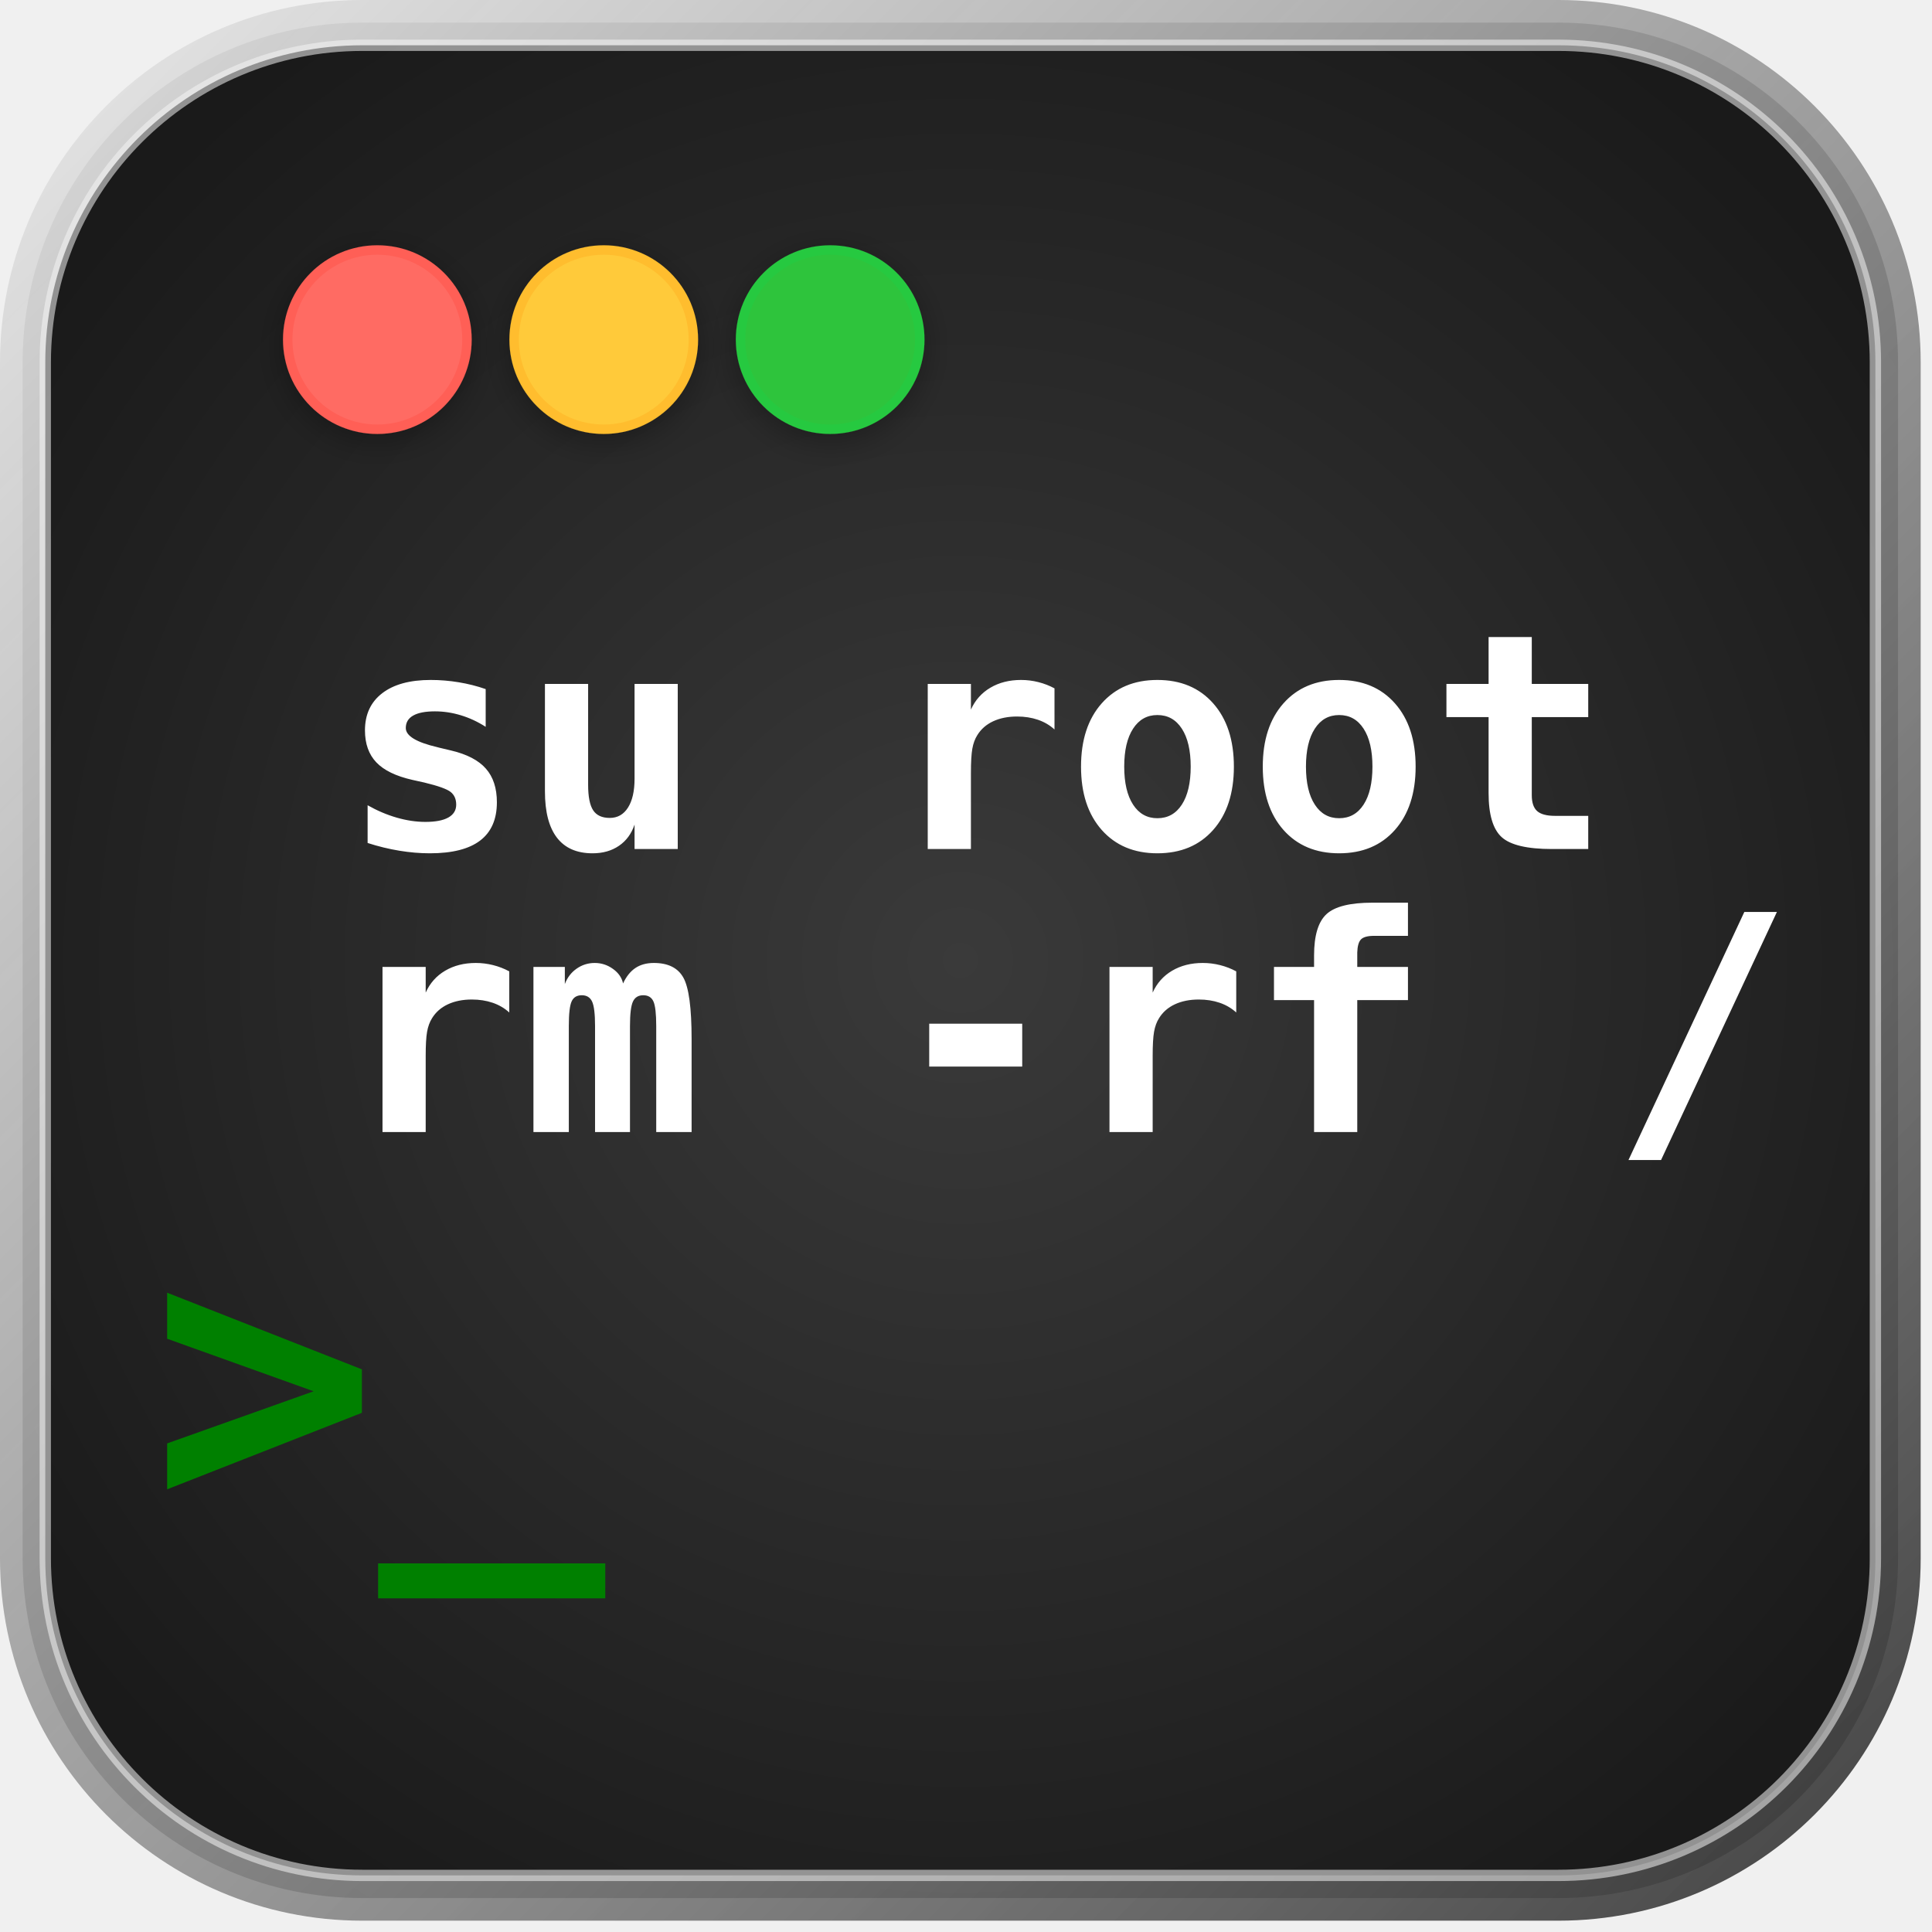
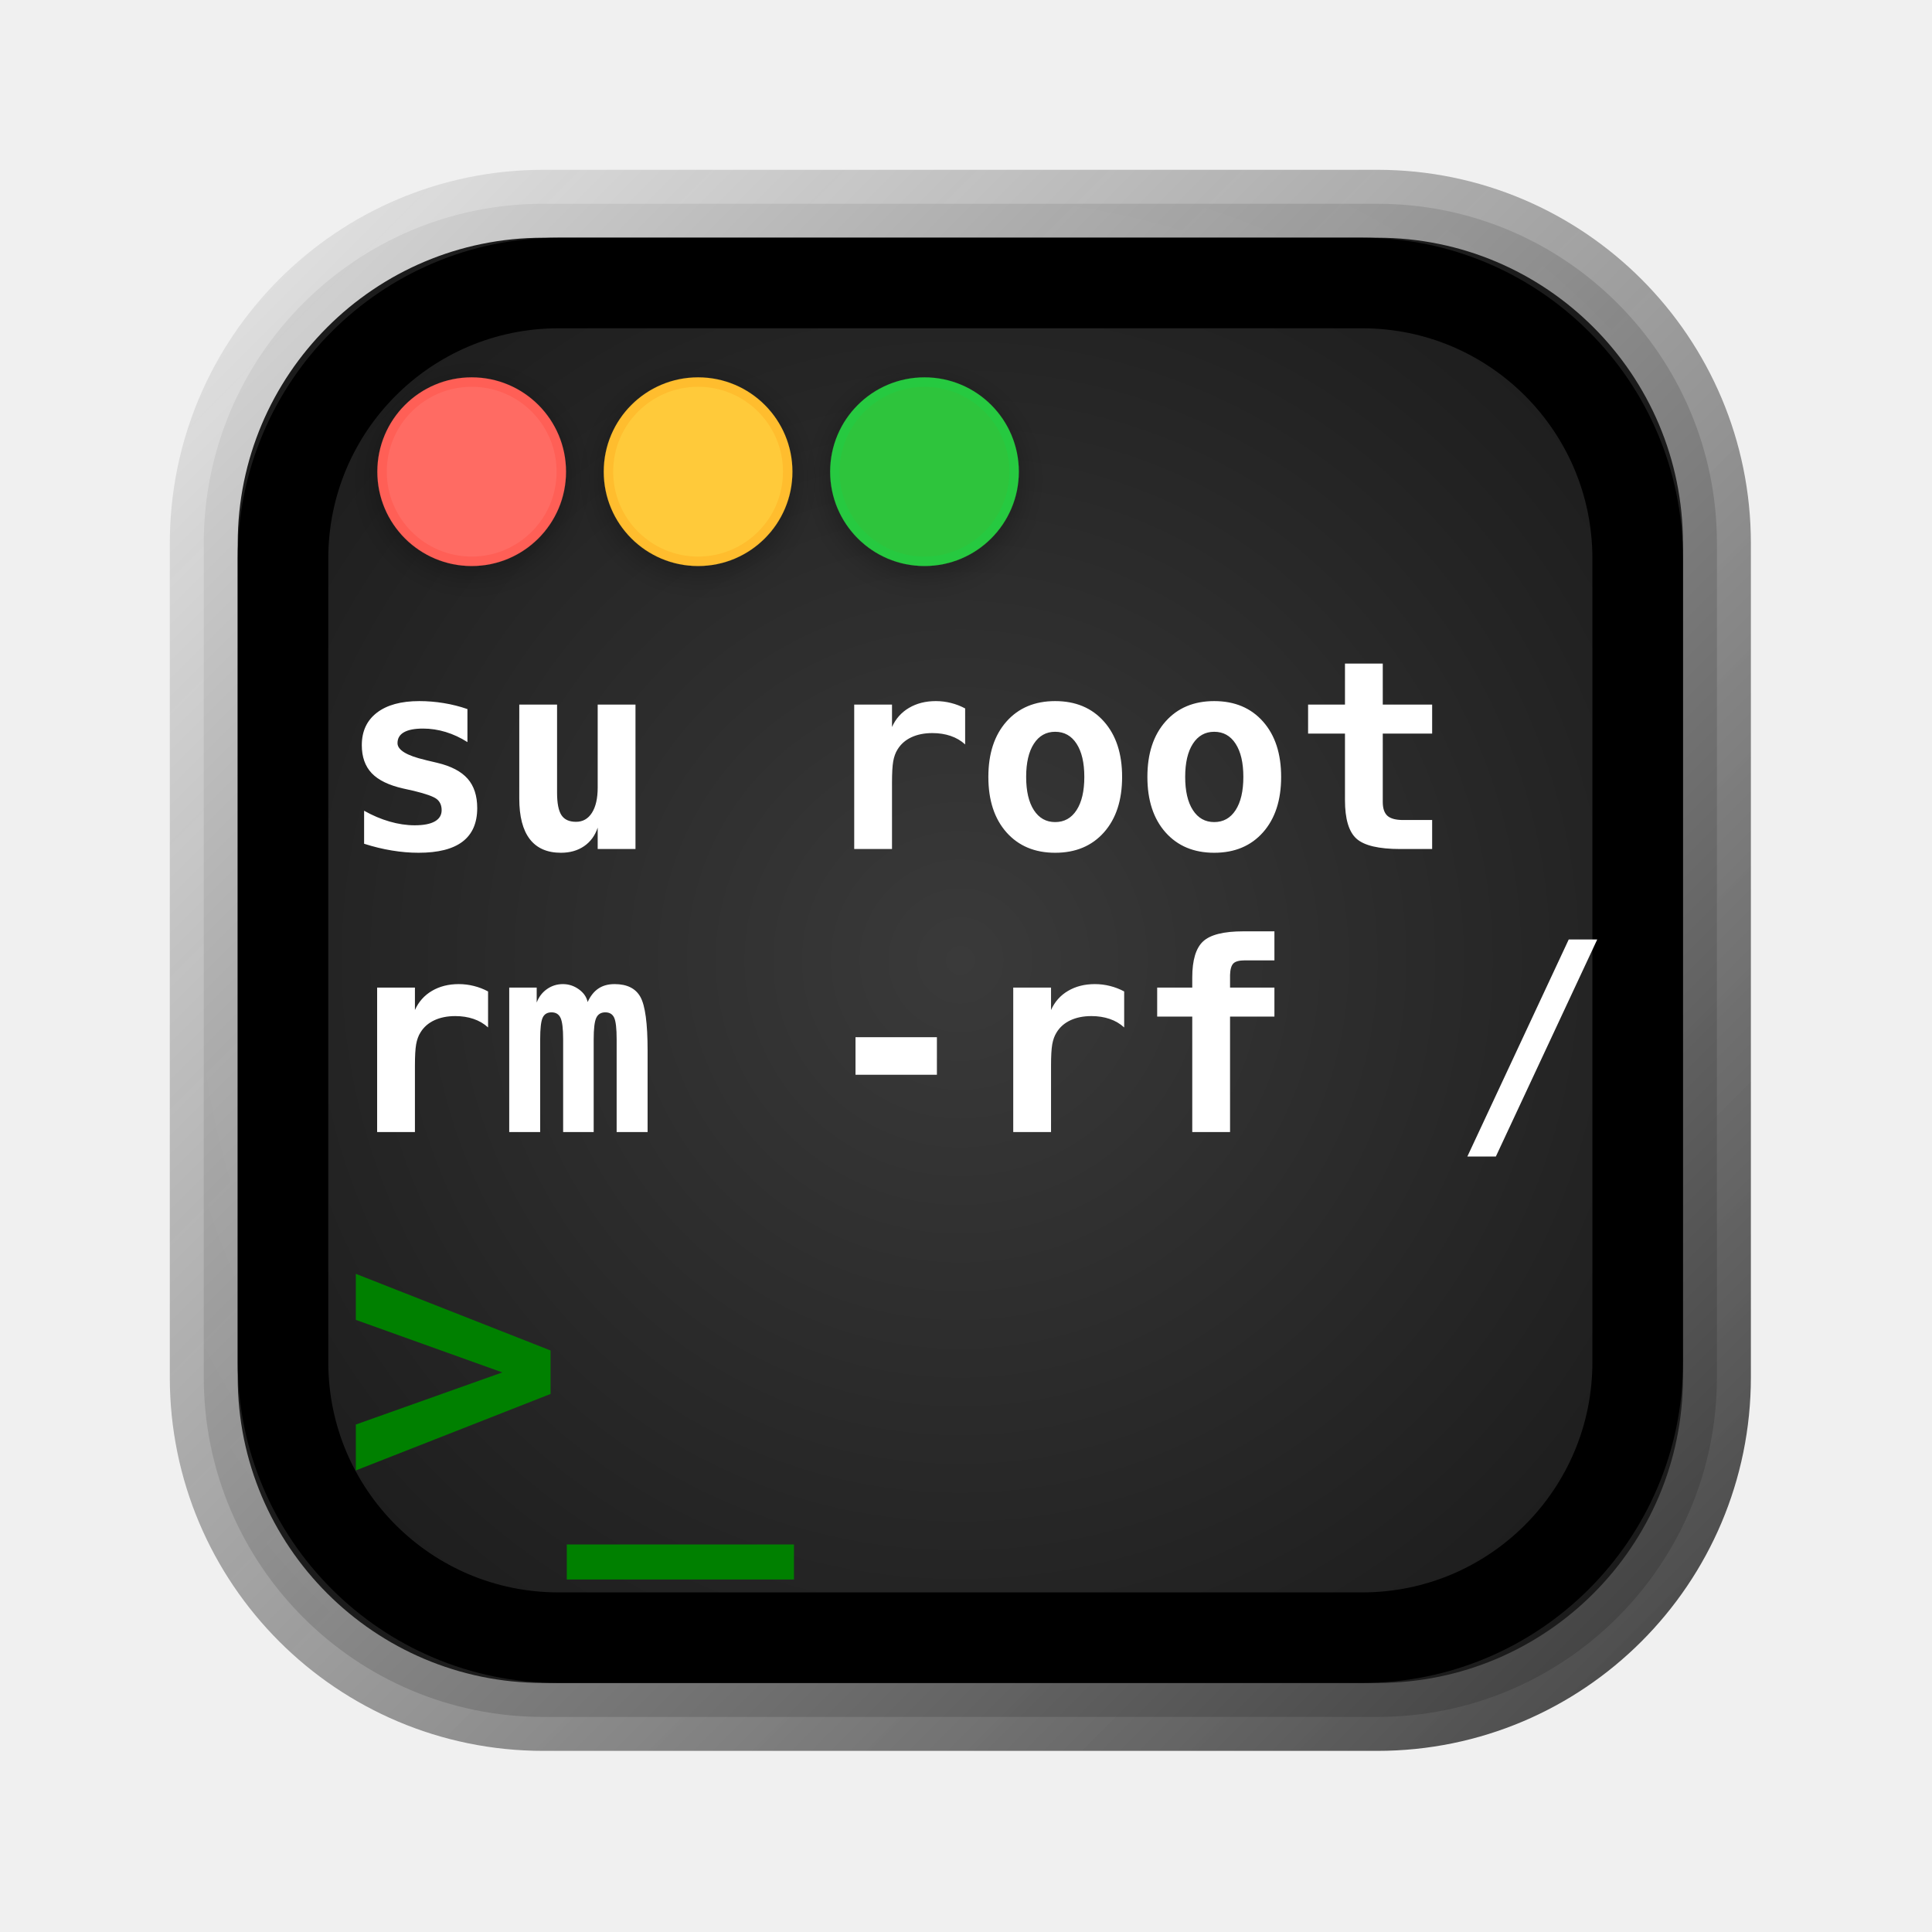
<svg xmlns="http://www.w3.org/2000/svg" viewBox="0 0 1024 1024" width="1024" height="1024">
  <defs>
    <radialGradient id="bgGradient" cx="50%" cy="50%" r="60%">
      <stop offset="0%" style="stop-color:#3a3a3a;stop-opacity:1" />
      <stop offset="100%" style="stop-color:#1a1a1a;stop-opacity:1" />
    </radialGradient>
    <filter id="circleShadow" x="-50%" y="-50%" width="200%" height="200%">
      <feGaussianBlur in="SourceAlpha" stdDeviation="8" />
      <feOffset dx="0" dy="4" result="offsetblur" />
      <feComponentTransfer>
        <feFuncA type="linear" slope="0.3" />
      </feComponentTransfer>
      <feMerge>
        <feMergeNode />
        <feMergeNode in="SourceGraphic" />
      </feMerge>
    </filter>
    <linearGradient id="borderGradient" x1="0%" y1="0%" x2="100%" y2="100%">
      <stop offset="0%" style="stop-color:#e6e6e6;stop-opacity:0.95" />
      <stop offset="55%" style="stop-color:#8d8d8d;stop-opacity:0.9" />
      <stop offset="100%" style="stop-color:#3a3a3a;stop-opacity:0.95" />
    </linearGradient>
  </defs>
-   <rect x="12" y="12" width="994" height="994" rx="180" ry="180" fill="url(#bgGradient)" />
-   <rect x="12" y="12" width="994" height="994" rx="180" ry="180" fill="none" stroke="url(#borderGradient)" stroke-width="24" />
-   <rect x="24" y="24" width="970" height="970" rx="168" ry="168" fill="none" stroke="#f4f4f4" stroke-opacity="0.55" stroke-width="6" />
-   <circle cx="200" cy="180" r="50" fill="#FF5F56" filter="url(#circleShadow)" />
-   <circle cx="200" cy="180" r="45" fill="#FF6B63" />
-   <circle cx="320" cy="180" r="50" fill="#FFBD2E" filter="url(#circleShadow)" />
-   <circle cx="320" cy="180" r="45" fill="#FFCA3A" />
-   <circle cx="440" cy="180" r="50" fill="#27C93F" filter="url(#circleShadow)" />
-   <circle cx="440" cy="180" r="45" fill="#2EC43C" />
-   <text x="180" y="450" font-family="'Monaco', 'Menlo', 'Ubuntu Mono', monospace" font-size="160" font-weight="700" text-anchor="start" fill="white">su root</text>
-   <text x="180" y="600" font-family="'Monaco', 'Menlo', 'Ubuntu Mono', monospace" font-size="160" font-weight="700" text-anchor="start" fill="white">rm -rf /</text>
-   <text x="80" y="800" font-family="'Monaco', 'Menlo', 'Ubuntu Mono', monospace" font-size="200" font-weight="700" text-anchor="start" fill="green">&gt;_</text>
+   <rect x="108" y="108" width="802" height="802" rx="180" ry="180" fill="url(#bgGradient)" />
+   <rect x="108" y="108" width="802" height="802" rx="180" ry="180" fill="none" stroke="url(#borderGradient)" stroke-width="36" />
+   <rect x="150" y="150" width="718" height="718" rx="146" ry="146" fill="none" stroke="#000" stroke-opacity="1" stroke-width="48" />
+   <circle cx="250" cy="250" r="50" fill="#FF5F56" filter="url(#circleShadow)" />
+   <circle cx="250" cy="250" r="45" fill="#FF6B63" />
+   <circle cx="370" cy="250" r="50" fill="#FFBD2E" filter="url(#circleShadow)" />
+   <circle cx="370" cy="250" r="45" fill="#FFCA3A" />
+   <circle cx="490" cy="250" r="50" fill="#27C93F" filter="url(#circleShadow)" />
+   <circle cx="490" cy="250" r="45" fill="#2EC43C" />
+   <text x="180" y="450" font-family="'Menlo', 'Ubuntu Mono', monospace" font-size="140" font-weight="700" text-anchor="start" fill="white">su root</text>
+   <text x="180" y="600" font-family="'Menlo', 'Ubuntu Mono', monospace" font-size="140" font-weight="700" text-anchor="start" fill="white">rm -rf /</text>
+   <text x="180" y="790" font-family="'Menlo', 'Ubuntu Mono', monospace" font-size="200" font-weight="700" text-anchor="start" fill="green">&gt;_</text>
</svg>
